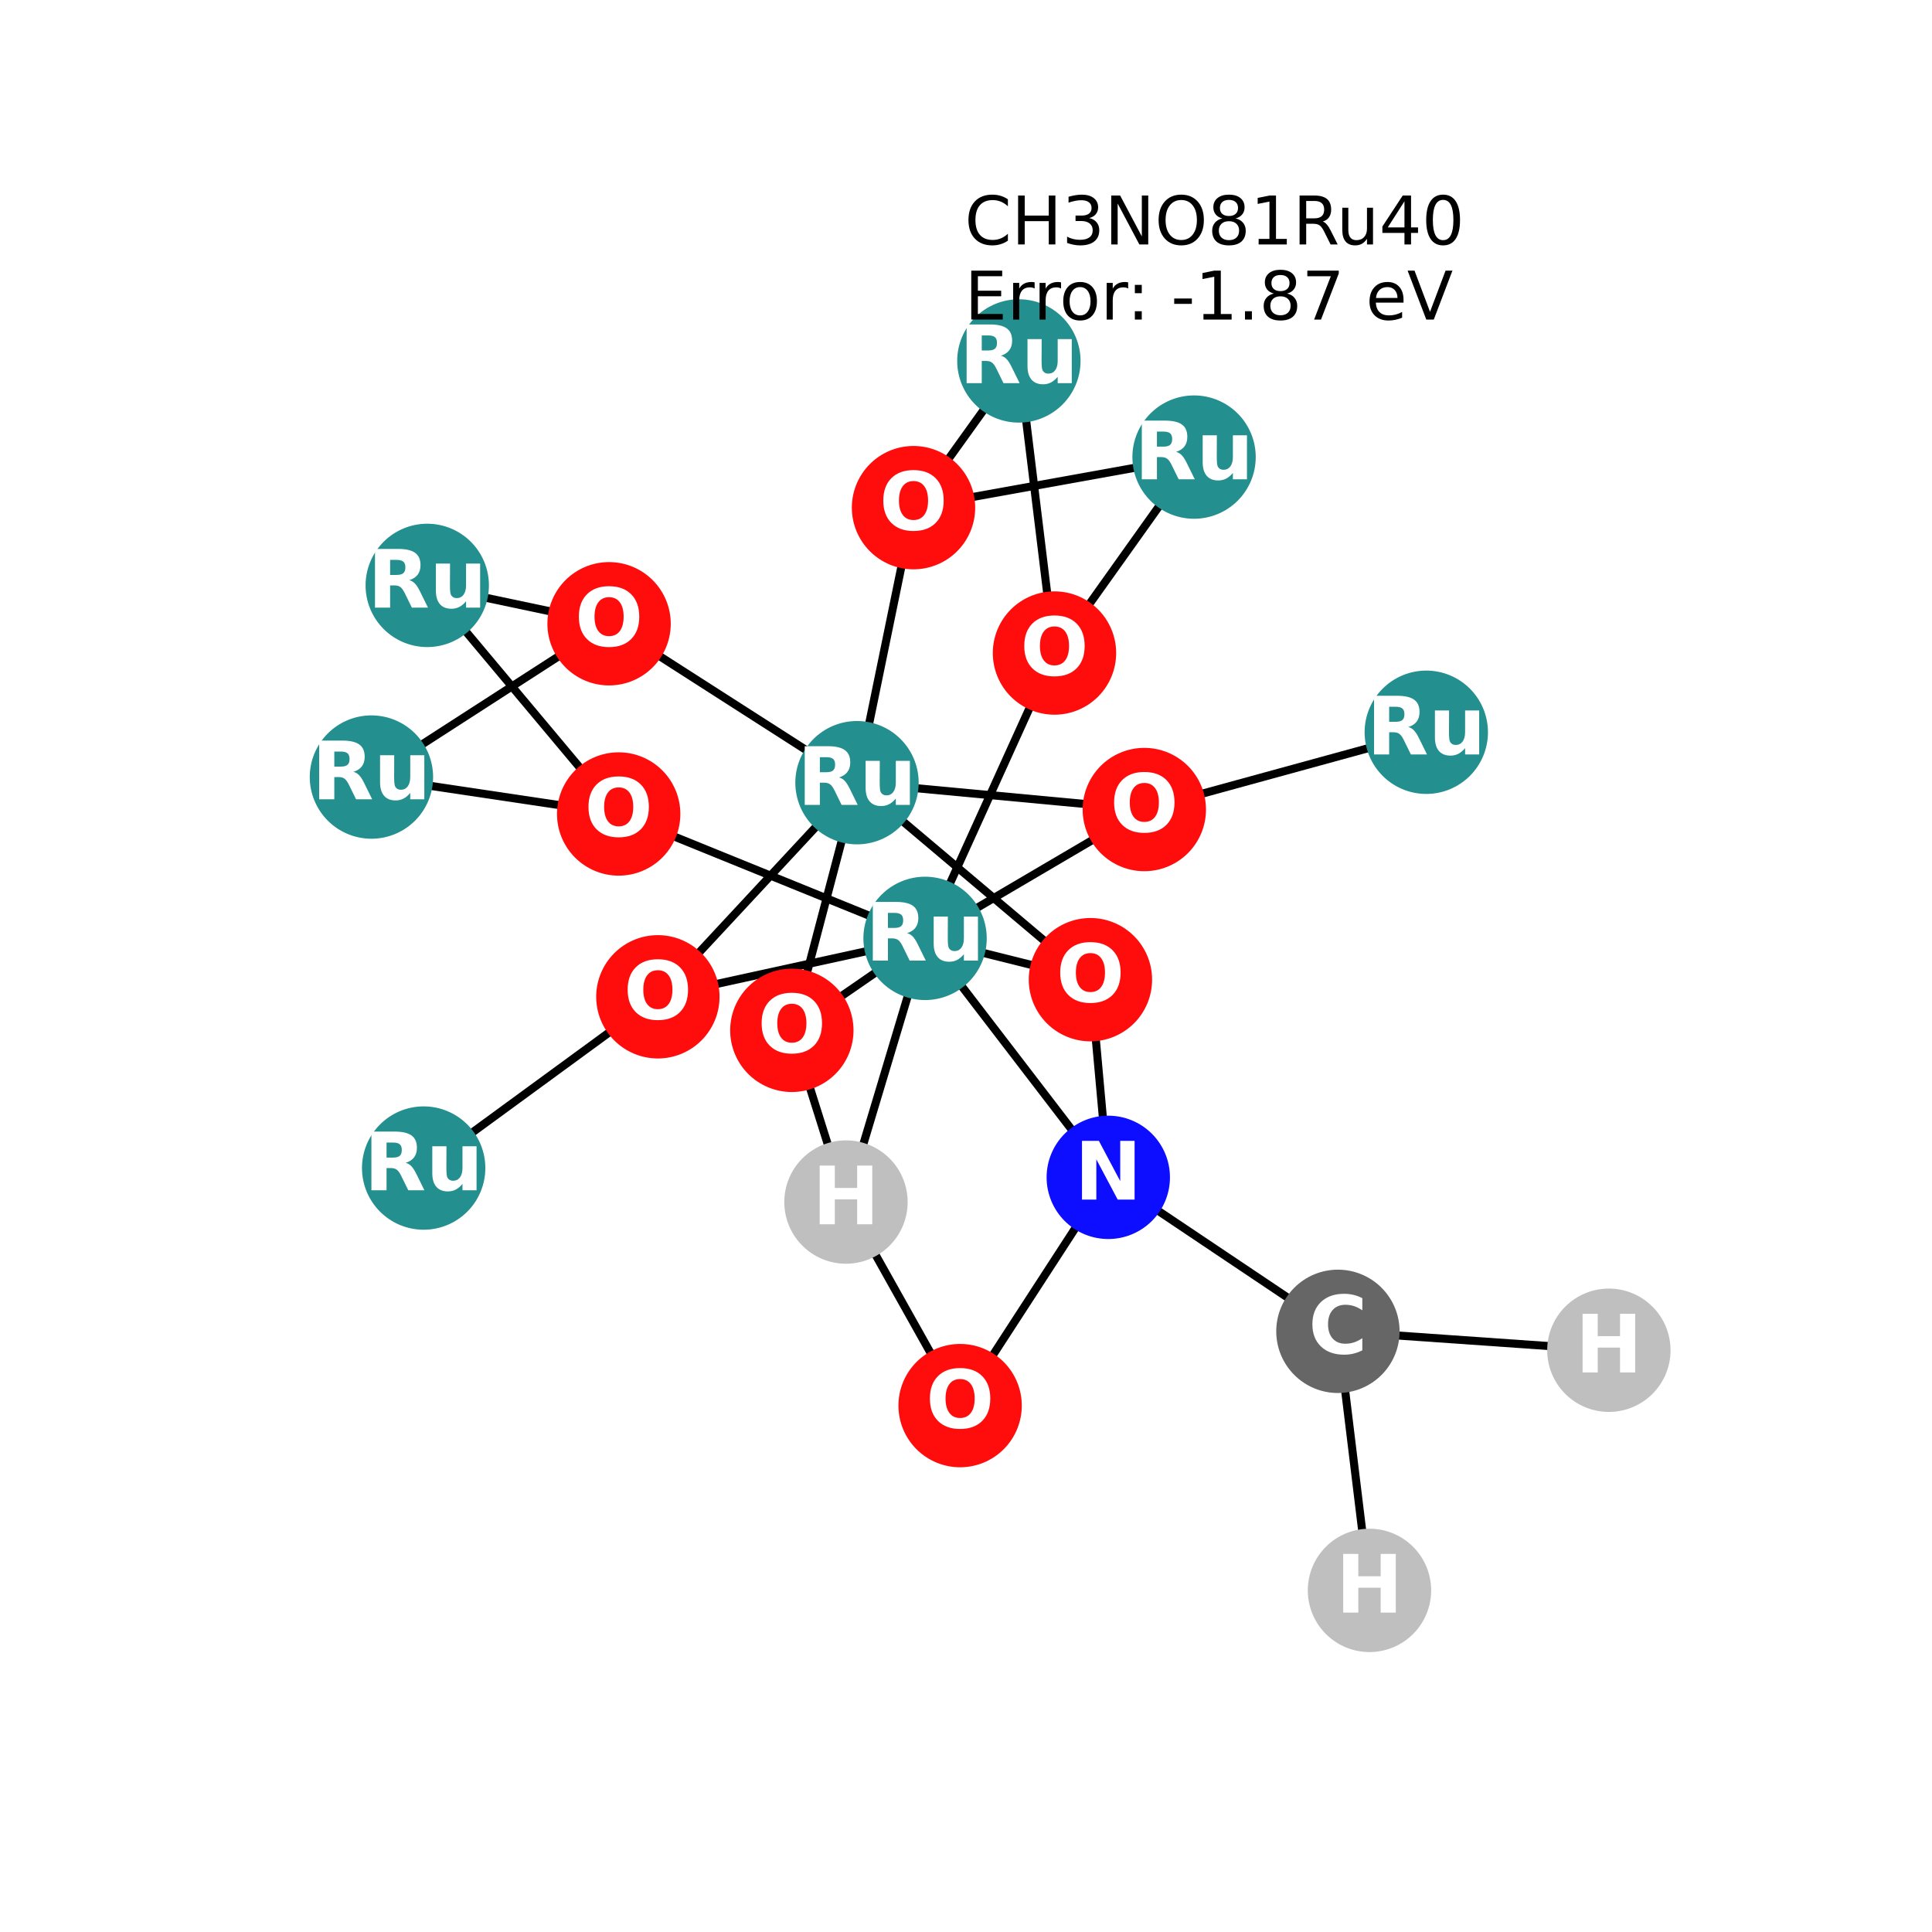
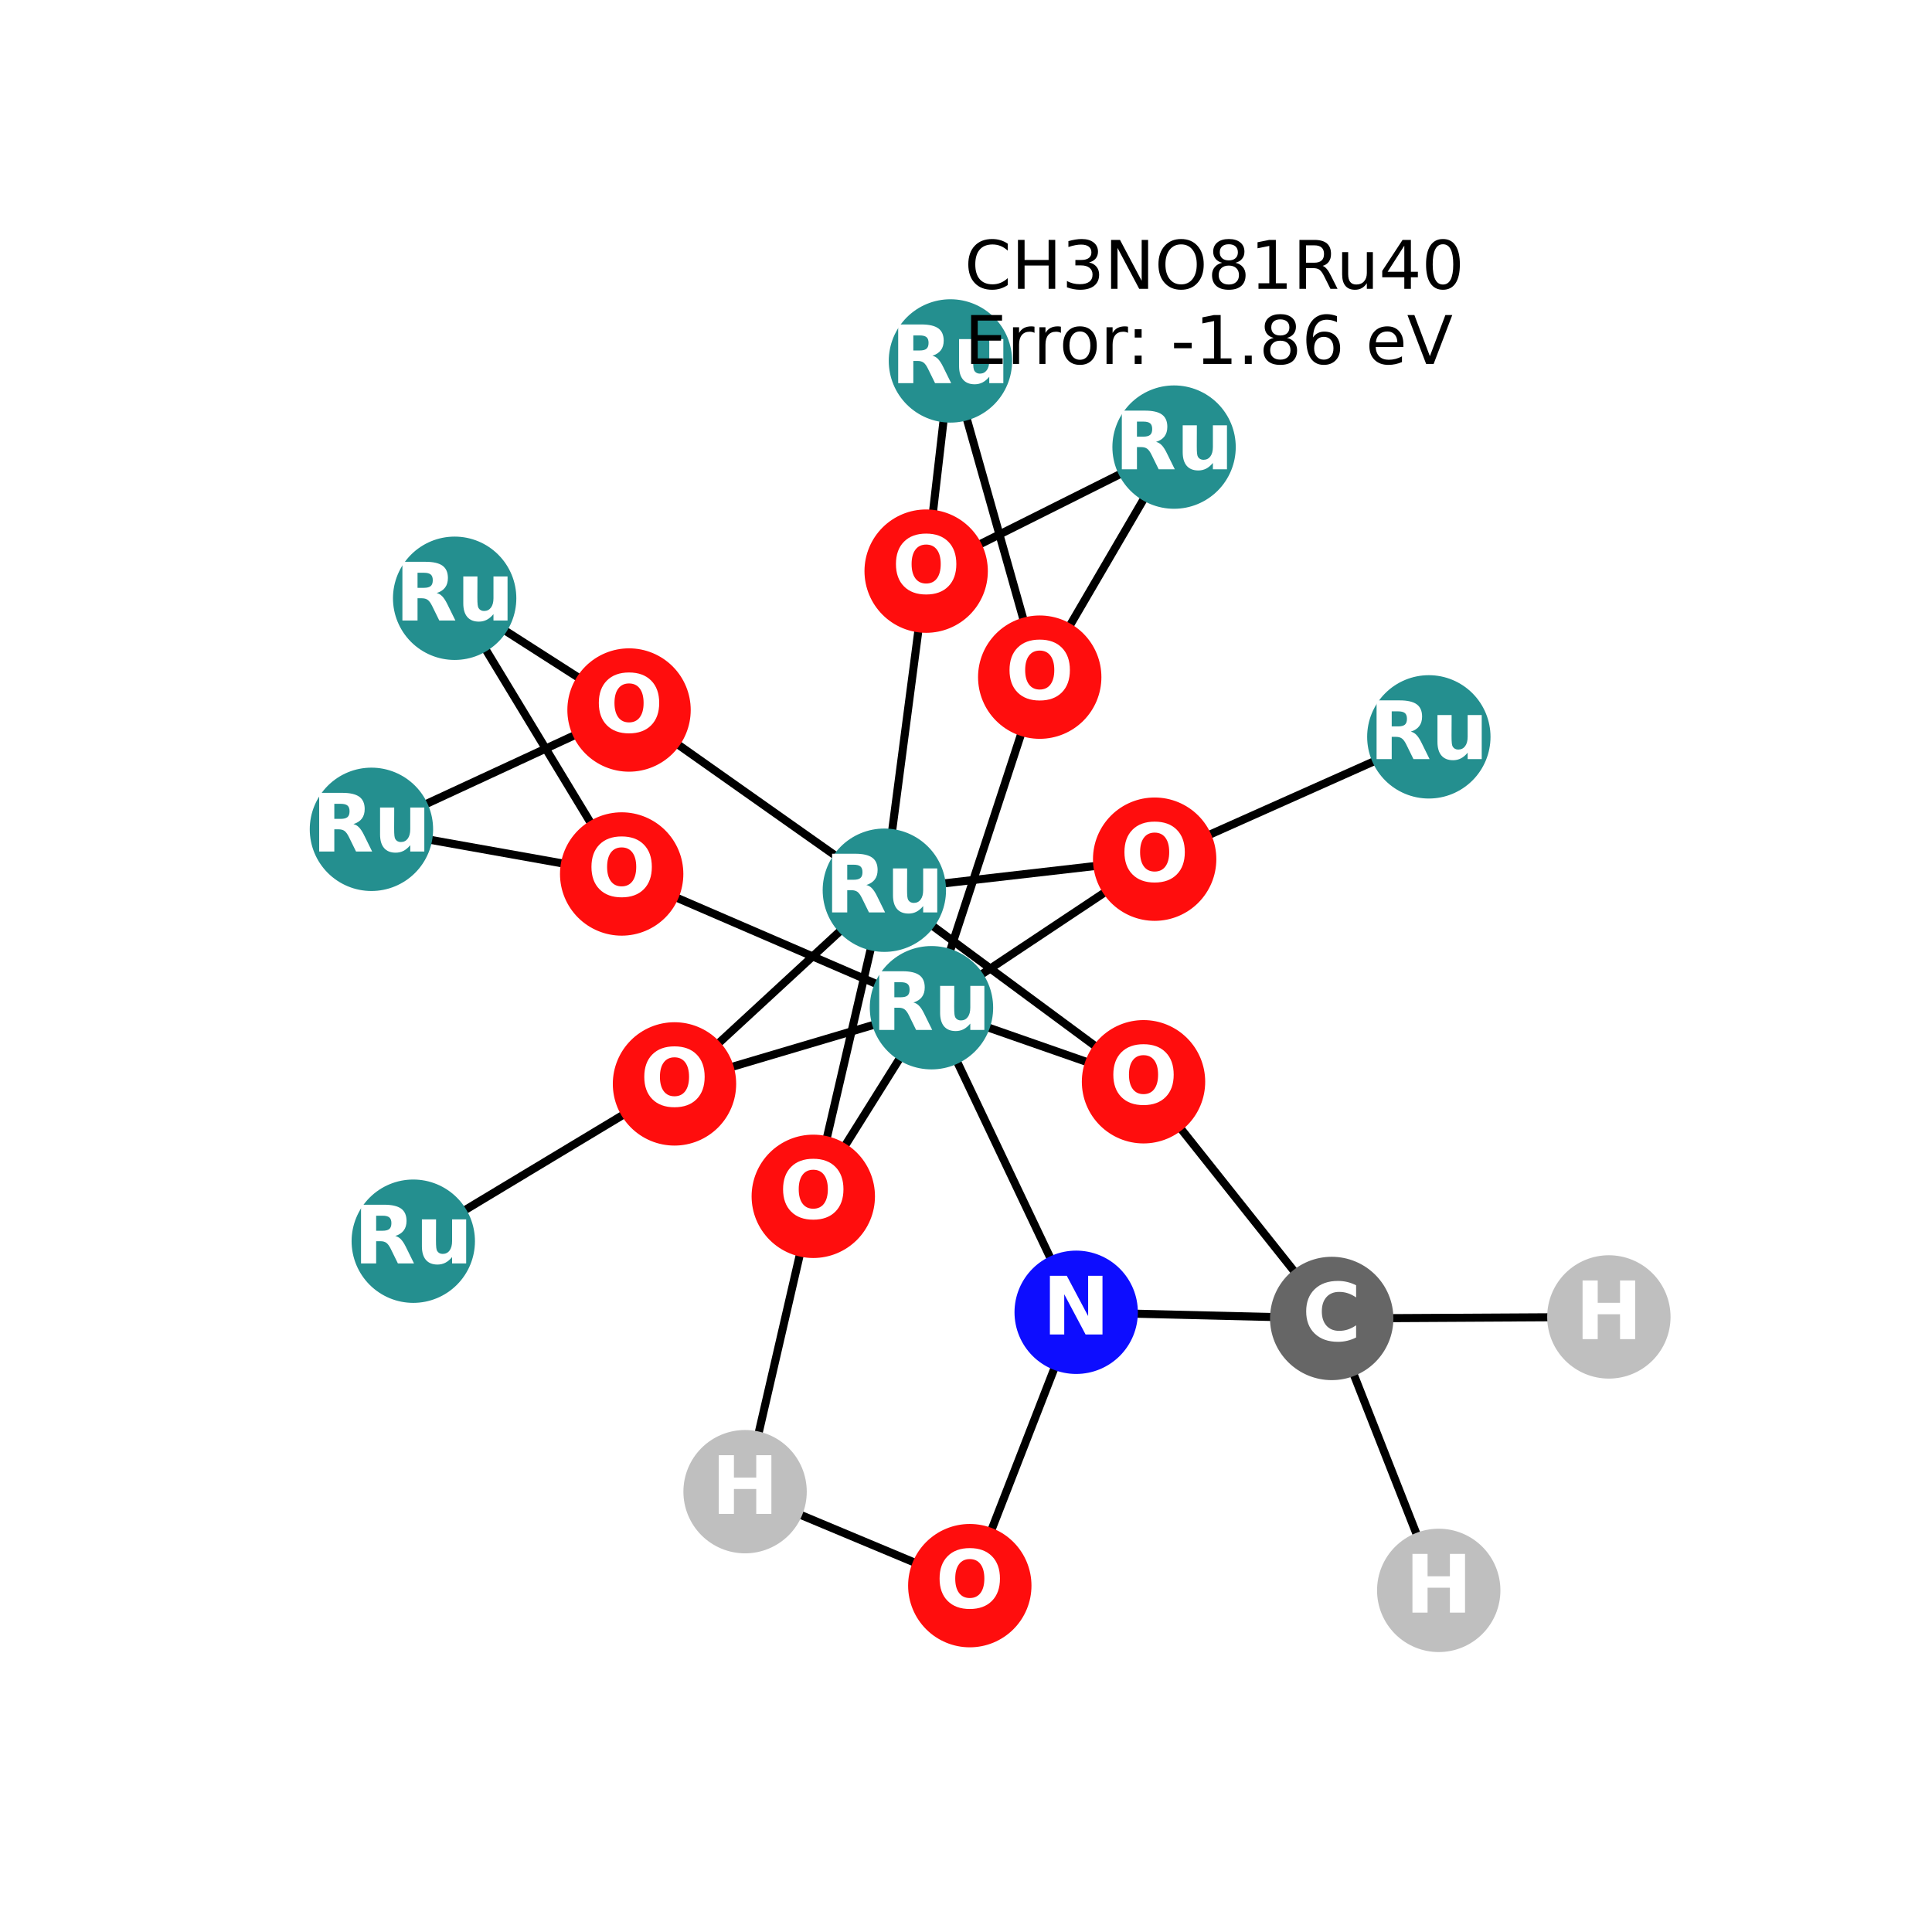
<svg xmlns="http://www.w3.org/2000/svg" xmlns:xlink="http://www.w3.org/1999/xlink" width="288pt" height="288pt" viewBox="0 0 288 288" version="1.1">
  <defs>
    <style type="text/css">*{stroke-linejoin: round; stroke-linecap: butt}</style>
  </defs>
  <g id="figure_1">
    <g id="patch_1">
      <path d="M 0 288  L 288 288  L 288 0  L 0 0  z " style="fill: #ffffff" />
    </g>
    <g id="axes_1">
      <g id="LineCollection_1">
-         <path d="M 170.582 120.676  L 212.614 109.157  " clip-path="url(#p1de2cb1845)" style="fill: none; stroke: #000000; stroke-width: 1.2" />
-         <path d="M 170.582 120.676  L 137.898 139.883  " clip-path="url(#p1de2cb1845)" style="fill: none; stroke: #000000; stroke-width: 1.2" />
-         <path d="M 170.582 120.676  L 127.751 116.673  " clip-path="url(#p1de2cb1845)" style="fill: none; stroke: #000000; stroke-width: 1.2" />
-         <path d="M 177.997 68.138  L 157.19 97.347  " clip-path="url(#p1de2cb1845)" style="fill: none; stroke: #000000; stroke-width: 1.2" />
-         <path d="M 177.997 68.138  L 136.176 75.675  " clip-path="url(#p1de2cb1845)" style="fill: none; stroke: #000000; stroke-width: 1.2" />
-         <path d="M 162.548 146.039  L 137.898 139.883  " clip-path="url(#p1de2cb1845)" style="fill: none; stroke: #000000; stroke-width: 1.2" />
-         <path d="M 162.548 146.039  L 127.751 116.673  " clip-path="url(#p1de2cb1845)" style="fill: none; stroke: #000000; stroke-width: 1.2" />
-         <path d="M 162.548 146.039  L 165.21 175.506  " clip-path="url(#p1de2cb1845)" style="fill: none; stroke: #000000; stroke-width: 1.2" />
-         <path d="M 63.689 87.264  L 92.226 121.339  " clip-path="url(#p1de2cb1845)" style="fill: none; stroke: #000000; stroke-width: 1.2" />
-         <path d="M 63.689 87.264  L 90.794 92.983  " clip-path="url(#p1de2cb1845)" style="fill: none; stroke: #000000; stroke-width: 1.2" />
-         <path d="M 92.226 121.339  L 137.898 139.883  " clip-path="url(#p1de2cb1845)" style="fill: none; stroke: #000000; stroke-width: 1.2" />
-         <path d="M 92.226 121.339  L 55.369 115.835  " clip-path="url(#p1de2cb1845)" style="fill: none; stroke: #000000; stroke-width: 1.2" />
-         <path d="M 137.898 139.883  L 157.19 97.347  " clip-path="url(#p1de2cb1845)" style="fill: none; stroke: #000000; stroke-width: 1.2" />
-         <path d="M 137.898 139.883  L 98.067 148.592  " clip-path="url(#p1de2cb1845)" style="fill: none; stroke: #000000; stroke-width: 1.2" />
-         <path d="M 137.898 139.883  L 118.039 153.592  " clip-path="url(#p1de2cb1845)" style="fill: none; stroke: #000000; stroke-width: 1.2" />
-         <path d="M 137.898 139.883  L 165.21 175.506  " clip-path="url(#p1de2cb1845)" style="fill: none; stroke: #000000; stroke-width: 1.2" />
-         <path d="M 137.898 139.883  L 126.108 179.188  " clip-path="url(#p1de2cb1845)" style="fill: none; stroke: #000000; stroke-width: 1.2" />
-         <path d="M 151.882 53.804  L 157.19 97.347  " clip-path="url(#p1de2cb1845)" style="fill: none; stroke: #000000; stroke-width: 1.2" />
-         <path d="M 151.882 53.804  L 136.176 75.675  " clip-path="url(#p1de2cb1845)" style="fill: none; stroke: #000000; stroke-width: 1.2" />
-         <path d="M 136.176 75.675  L 127.751 116.673  " clip-path="url(#p1de2cb1845)" style="fill: none; stroke: #000000; stroke-width: 1.2" />
-         <path d="M 63.155 174.12  L 98.067 148.592  " clip-path="url(#p1de2cb1845)" style="fill: none; stroke: #000000; stroke-width: 1.2" />
-         <path d="M 55.369 115.835  L 90.794 92.983  " clip-path="url(#p1de2cb1845)" style="fill: none; stroke: #000000; stroke-width: 1.2" />
-         <path d="M 127.751 116.673  L 98.067 148.592  " clip-path="url(#p1de2cb1845)" style="fill: none; stroke: #000000; stroke-width: 1.2" />
-         <path d="M 127.751 116.673  L 118.039 153.592  " clip-path="url(#p1de2cb1845)" style="fill: none; stroke: #000000; stroke-width: 1.2" />
-         <path d="M 127.751 116.673  L 90.794 92.983  " clip-path="url(#p1de2cb1845)" style="fill: none; stroke: #000000; stroke-width: 1.2" />
-         <path d="M 118.039 153.592  L 126.108 179.188  " clip-path="url(#p1de2cb1845)" style="fill: none; stroke: #000000; stroke-width: 1.2" />
-         <path d="M 199.441 198.46  L 165.21 175.506  " clip-path="url(#p1de2cb1845)" style="fill: none; stroke: #000000; stroke-width: 1.2" />
-         <path d="M 199.441 198.46  L 204.146 237.076  " clip-path="url(#p1de2cb1845)" style="fill: none; stroke: #000000; stroke-width: 1.2" />
-         <path d="M 199.441 198.46  L 239.831 201.28  " clip-path="url(#p1de2cb1845)" style="fill: none; stroke: #000000; stroke-width: 1.2" />
-         <path d="M 165.21 175.506  L 143.122 209.532  " clip-path="url(#p1de2cb1845)" style="fill: none; stroke: #000000; stroke-width: 1.2" />
-         <path d="M 143.122 209.532  L 126.108 179.188  " clip-path="url(#p1de2cb1845)" style="fill: none; stroke: #000000; stroke-width: 1.2" />
+         <path d="M 172.122 128.076  L 212.994 109.842  " clip-path="url(#p6ac5956d43)" style="fill: none; stroke: #000000; stroke-width: 1.2" />
+         <path d="M 172.122 128.076  L 138.853 150.219  " clip-path="url(#p6ac5956d43)" style="fill: none; stroke: #000000; stroke-width: 1.2" />
+         <path d="M 172.122 128.076  L 131.829 132.703  " clip-path="url(#p6ac5956d43)" style="fill: none; stroke: #000000; stroke-width: 1.2" />
+         <path d="M 175.017 66.649  L 154.99 100.942  " clip-path="url(#p6ac5956d43)" style="fill: none; stroke: #000000; stroke-width: 1.2" />
+         <path d="M 175.017 66.649  L 138.061 85.138  " clip-path="url(#p6ac5956d43)" style="fill: none; stroke: #000000; stroke-width: 1.2" />
+         <path d="M 170.463 161.256  L 138.853 150.219  " clip-path="url(#p6ac5956d43)" style="fill: none; stroke: #000000; stroke-width: 1.2" />
+         <path d="M 170.463 161.256  L 131.829 132.703  " clip-path="url(#p6ac5956d43)" style="fill: none; stroke: #000000; stroke-width: 1.2" />
+         <path d="M 170.463 161.256  L 198.516 196.541  " clip-path="url(#p6ac5956d43)" style="fill: none; stroke: #000000; stroke-width: 1.2" />
+         <path d="M 67.774 89.184  L 92.671 130.283  " clip-path="url(#p6ac5956d43)" style="fill: none; stroke: #000000; stroke-width: 1.2" />
+         <path d="M 67.774 89.184  L 93.77 105.841  " clip-path="url(#p6ac5956d43)" style="fill: none; stroke: #000000; stroke-width: 1.2" />
+         <path d="M 92.671 130.283  L 138.853 150.219  " clip-path="url(#p6ac5956d43)" style="fill: none; stroke: #000000; stroke-width: 1.2" />
+         <path d="M 92.671 130.283  L 55.369 123.626  " clip-path="url(#p6ac5956d43)" style="fill: none; stroke: #000000; stroke-width: 1.2" />
+         <path d="M 138.853 150.219  L 154.99 100.942  " clip-path="url(#p6ac5956d43)" style="fill: none; stroke: #000000; stroke-width: 1.2" />
+         <path d="M 138.853 150.219  L 100.545 161.576  " clip-path="url(#p6ac5956d43)" style="fill: none; stroke: #000000; stroke-width: 1.2" />
+         <path d="M 138.853 150.219  L 121.235 178.335  " clip-path="url(#p6ac5956d43)" style="fill: none; stroke: #000000; stroke-width: 1.2" />
+         <path d="M 138.853 150.219  L 160.425 195.62  " clip-path="url(#p6ac5956d43)" style="fill: none; stroke: #000000; stroke-width: 1.2" />
+         <path d="M 141.68 53.804  L 154.99 100.942  " clip-path="url(#p6ac5956d43)" style="fill: none; stroke: #000000; stroke-width: 1.2" />
+         <path d="M 141.68 53.804  L 138.061 85.138  " clip-path="url(#p6ac5956d43)" style="fill: none; stroke: #000000; stroke-width: 1.2" />
+         <path d="M 138.061 85.138  L 131.829 132.703  " clip-path="url(#p6ac5956d43)" style="fill: none; stroke: #000000; stroke-width: 1.2" />
+         <path d="M 61.606 185.024  L 100.545 161.576  " clip-path="url(#p6ac5956d43)" style="fill: none; stroke: #000000; stroke-width: 1.2" />
+         <path d="M 55.369 123.626  L 93.77 105.841  " clip-path="url(#p6ac5956d43)" style="fill: none; stroke: #000000; stroke-width: 1.2" />
+         <path d="M 131.829 132.703  L 100.545 161.576  " clip-path="url(#p6ac5956d43)" style="fill: none; stroke: #000000; stroke-width: 1.2" />
+         <path d="M 131.829 132.703  L 121.235 178.335  " clip-path="url(#p6ac5956d43)" style="fill: none; stroke: #000000; stroke-width: 1.2" />
+         <path d="M 131.829 132.703  L 93.77 105.841  " clip-path="url(#p6ac5956d43)" style="fill: none; stroke: #000000; stroke-width: 1.2" />
+         <path d="M 121.235 178.335  L 111.068 222.361  " clip-path="url(#p6ac5956d43)" style="fill: none; stroke: #000000; stroke-width: 1.2" />
+         <path d="M 198.516 196.541  L 160.425 195.62  " clip-path="url(#p6ac5956d43)" style="fill: none; stroke: #000000; stroke-width: 1.2" />
+         <path d="M 198.516 196.541  L 214.469 237.076  " clip-path="url(#p6ac5956d43)" style="fill: none; stroke: #000000; stroke-width: 1.2" />
+         <path d="M 198.516 196.541  L 239.831 196.312  " clip-path="url(#p6ac5956d43)" style="fill: none; stroke: #000000; stroke-width: 1.2" />
+         <path d="M 160.425 195.62  L 144.565 236.37  " clip-path="url(#p6ac5956d43)" style="fill: none; stroke: #000000; stroke-width: 1.2" />
+         <path d="M 144.565 236.37  L 111.068 222.361  " clip-path="url(#p6ac5956d43)" style="fill: none; stroke: #000000; stroke-width: 1.2" />
      </g>
      <g id="PathCollection_1">
        <defs>
-           <path id="C0_0_8b404c988b" d="M 0 8.944  C 2.372 8.944 4.647 8.002 6.325 6.325  C 8.002 4.647 8.944 2.372 8.944 -0  C 8.944 -2.372 8.002 -4.647 6.325 -6.325  C 4.647 -8.002 2.372 -8.944 0 -8.944  C -2.372 -8.944 -4.647 -8.002 -6.325 -6.325  C -8.002 -4.647 -8.944 -2.372 -8.944 0  C -8.944 2.372 -8.002 4.647 -6.325 6.325  C -4.647 8.002 -2.372 8.944 0 8.944  z " />
+           <path id="C0_0_72fe6bfbca" d="M 0 8.944  C 2.372 8.944 4.647 8.002 6.325 6.325  C 8.002 4.647 8.944 2.372 8.944 -0  C 8.944 -2.372 8.002 -4.647 6.325 -6.325  C 4.647 -8.002 2.372 -8.944 0 -8.944  C -2.372 -8.944 -4.647 -8.002 -6.325 -6.325  C -8.002 -4.647 -8.944 -2.372 -8.944 0  C -8.944 2.372 -8.002 4.647 -6.325 6.325  C -4.647 8.002 -2.372 8.944 0 8.944  z " />
        </defs>
-         <g clip-path="url(#p1de2cb1845)">
-           <use xlink:href="#C0_0_8b404c988b" x="170.582" y="120.676" style="fill: #ff0d0d; stroke: #ff0d0d; stroke-width: 0.5" />
-         </g>
-         <g clip-path="url(#p1de2cb1845)">
-           <use xlink:href="#C0_0_8b404c988b" x="177.997" y="68.138" style="fill: #248f8f; stroke: #248f8f; stroke-width: 0.5" />
-         </g>
-         <g clip-path="url(#p1de2cb1845)">
-           <use xlink:href="#C0_0_8b404c988b" x="162.548" y="146.039" style="fill: #ff0d0d; stroke: #ff0d0d; stroke-width: 0.5" />
-         </g>
-         <g clip-path="url(#p1de2cb1845)">
-           <use xlink:href="#C0_0_8b404c988b" x="212.614" y="109.157" style="fill: #248f8f; stroke: #248f8f; stroke-width: 0.5" />
-         </g>
-         <g clip-path="url(#p1de2cb1845)">
-           <use xlink:href="#C0_0_8b404c988b" x="63.689" y="87.264" style="fill: #248f8f; stroke: #248f8f; stroke-width: 0.5" />
-         </g>
-         <g clip-path="url(#p1de2cb1845)">
-           <use xlink:href="#C0_0_8b404c988b" x="92.226" y="121.339" style="fill: #ff0d0d; stroke: #ff0d0d; stroke-width: 0.5" />
-         </g>
-         <g clip-path="url(#p1de2cb1845)">
-           <use xlink:href="#C0_0_8b404c988b" x="137.898" y="139.883" style="fill: #248f8f; stroke: #248f8f; stroke-width: 0.5" />
-         </g>
-         <g clip-path="url(#p1de2cb1845)">
-           <use xlink:href="#C0_0_8b404c988b" x="151.882" y="53.804" style="fill: #248f8f; stroke: #248f8f; stroke-width: 0.5" />
-         </g>
-         <g clip-path="url(#p1de2cb1845)">
-           <use xlink:href="#C0_0_8b404c988b" x="136.176" y="75.675" style="fill: #ff0d0d; stroke: #ff0d0d; stroke-width: 0.5" />
-         </g>
-         <g clip-path="url(#p1de2cb1845)">
-           <use xlink:href="#C0_0_8b404c988b" x="63.155" y="174.12" style="fill: #248f8f; stroke: #248f8f; stroke-width: 0.5" />
-         </g>
-         <g clip-path="url(#p1de2cb1845)">
-           <use xlink:href="#C0_0_8b404c988b" x="55.369" y="115.835" style="fill: #248f8f; stroke: #248f8f; stroke-width: 0.5" />
-         </g>
-         <g clip-path="url(#p1de2cb1845)">
-           <use xlink:href="#C0_0_8b404c988b" x="127.751" y="116.673" style="fill: #248f8f; stroke: #248f8f; stroke-width: 0.5" />
-         </g>
-         <g clip-path="url(#p1de2cb1845)">
-           <use xlink:href="#C0_0_8b404c988b" x="98.067" y="148.592" style="fill: #ff0d0d; stroke: #ff0d0d; stroke-width: 0.5" />
-         </g>
-         <g clip-path="url(#p1de2cb1845)">
-           <use xlink:href="#C0_0_8b404c988b" x="118.039" y="153.592" style="fill: #ff0d0d; stroke: #ff0d0d; stroke-width: 0.5" />
-         </g>
-         <g clip-path="url(#p1de2cb1845)">
-           <use xlink:href="#C0_0_8b404c988b" x="157.19" y="97.347" style="fill: #ff0d0d; stroke: #ff0d0d; stroke-width: 0.5" />
-         </g>
-         <g clip-path="url(#p1de2cb1845)">
-           <use xlink:href="#C0_0_8b404c988b" x="90.794" y="92.983" style="fill: #ff0d0d; stroke: #ff0d0d; stroke-width: 0.5" />
-         </g>
-         <g clip-path="url(#p1de2cb1845)">
-           <use xlink:href="#C0_0_8b404c988b" x="199.441" y="198.46" style="fill: #666666; stroke: #666666; stroke-width: 0.5" />
-         </g>
-         <g clip-path="url(#p1de2cb1845)">
-           <use xlink:href="#C0_0_8b404c988b" x="165.21" y="175.506" style="fill: #0d0dff; stroke: #0d0dff; stroke-width: 0.5" />
-         </g>
-         <g clip-path="url(#p1de2cb1845)">
-           <use xlink:href="#C0_0_8b404c988b" x="143.122" y="209.532" style="fill: #ff0d0d; stroke: #ff0d0d; stroke-width: 0.5" />
-         </g>
-         <g clip-path="url(#p1de2cb1845)">
-           <use xlink:href="#C0_0_8b404c988b" x="126.108" y="179.188" style="fill: #bfbfbf; stroke: #bfbfbf; stroke-width: 0.5" />
-         </g>
-         <g clip-path="url(#p1de2cb1845)">
-           <use xlink:href="#C0_0_8b404c988b" x="204.146" y="237.076" style="fill: #bfbfbf; stroke: #bfbfbf; stroke-width: 0.5" />
-         </g>
-         <g clip-path="url(#p1de2cb1845)">
-           <use xlink:href="#C0_0_8b404c988b" x="239.831" y="201.28" style="fill: #bfbfbf; stroke: #bfbfbf; stroke-width: 0.5" />
+         <g clip-path="url(#p6ac5956d43)">
+           <use xlink:href="#C0_0_72fe6bfbca" x="172.122" y="128.076" style="fill: #ff0d0d; stroke: #ff0d0d; stroke-width: 0.5" />
+         </g>
+         <g clip-path="url(#p6ac5956d43)">
+           <use xlink:href="#C0_0_72fe6bfbca" x="175.017" y="66.649" style="fill: #248f8f; stroke: #248f8f; stroke-width: 0.5" />
+         </g>
+         <g clip-path="url(#p6ac5956d43)">
+           <use xlink:href="#C0_0_72fe6bfbca" x="170.463" y="161.256" style="fill: #ff0d0d; stroke: #ff0d0d; stroke-width: 0.5" />
+         </g>
+         <g clip-path="url(#p6ac5956d43)">
+           <use xlink:href="#C0_0_72fe6bfbca" x="212.994" y="109.842" style="fill: #248f8f; stroke: #248f8f; stroke-width: 0.5" />
+         </g>
+         <g clip-path="url(#p6ac5956d43)">
+           <use xlink:href="#C0_0_72fe6bfbca" x="67.774" y="89.184" style="fill: #248f8f; stroke: #248f8f; stroke-width: 0.5" />
+         </g>
+         <g clip-path="url(#p6ac5956d43)">
+           <use xlink:href="#C0_0_72fe6bfbca" x="92.671" y="130.283" style="fill: #ff0d0d; stroke: #ff0d0d; stroke-width: 0.5" />
+         </g>
+         <g clip-path="url(#p6ac5956d43)">
+           <use xlink:href="#C0_0_72fe6bfbca" x="138.853" y="150.219" style="fill: #248f8f; stroke: #248f8f; stroke-width: 0.5" />
+         </g>
+         <g clip-path="url(#p6ac5956d43)">
+           <use xlink:href="#C0_0_72fe6bfbca" x="141.68" y="53.804" style="fill: #248f8f; stroke: #248f8f; stroke-width: 0.5" />
+         </g>
+         <g clip-path="url(#p6ac5956d43)">
+           <use xlink:href="#C0_0_72fe6bfbca" x="138.061" y="85.138" style="fill: #ff0d0d; stroke: #ff0d0d; stroke-width: 0.5" />
+         </g>
+         <g clip-path="url(#p6ac5956d43)">
+           <use xlink:href="#C0_0_72fe6bfbca" x="61.606" y="185.024" style="fill: #248f8f; stroke: #248f8f; stroke-width: 0.5" />
+         </g>
+         <g clip-path="url(#p6ac5956d43)">
+           <use xlink:href="#C0_0_72fe6bfbca" x="55.369" y="123.626" style="fill: #248f8f; stroke: #248f8f; stroke-width: 0.5" />
+         </g>
+         <g clip-path="url(#p6ac5956d43)">
+           <use xlink:href="#C0_0_72fe6bfbca" x="131.829" y="132.703" style="fill: #248f8f; stroke: #248f8f; stroke-width: 0.5" />
+         </g>
+         <g clip-path="url(#p6ac5956d43)">
+           <use xlink:href="#C0_0_72fe6bfbca" x="100.545" y="161.576" style="fill: #ff0d0d; stroke: #ff0d0d; stroke-width: 0.5" />
+         </g>
+         <g clip-path="url(#p6ac5956d43)">
+           <use xlink:href="#C0_0_72fe6bfbca" x="121.235" y="178.335" style="fill: #ff0d0d; stroke: #ff0d0d; stroke-width: 0.5" />
+         </g>
+         <g clip-path="url(#p6ac5956d43)">
+           <use xlink:href="#C0_0_72fe6bfbca" x="154.99" y="100.942" style="fill: #ff0d0d; stroke: #ff0d0d; stroke-width: 0.5" />
+         </g>
+         <g clip-path="url(#p6ac5956d43)">
+           <use xlink:href="#C0_0_72fe6bfbca" x="93.77" y="105.841" style="fill: #ff0d0d; stroke: #ff0d0d; stroke-width: 0.5" />
+         </g>
+         <g clip-path="url(#p6ac5956d43)">
+           <use xlink:href="#C0_0_72fe6bfbca" x="198.516" y="196.541" style="fill: #666666; stroke: #666666; stroke-width: 0.5" />
+         </g>
+         <g clip-path="url(#p6ac5956d43)">
+           <use xlink:href="#C0_0_72fe6bfbca" x="160.425" y="195.62" style="fill: #0d0dff; stroke: #0d0dff; stroke-width: 0.5" />
+         </g>
+         <g clip-path="url(#p6ac5956d43)">
+           <use xlink:href="#C0_0_72fe6bfbca" x="144.565" y="236.37" style="fill: #ff0d0d; stroke: #ff0d0d; stroke-width: 0.5" />
+         </g>
+         <g clip-path="url(#p6ac5956d43)">
+           <use xlink:href="#C0_0_72fe6bfbca" x="111.068" y="222.361" style="fill: #bfbfbf; stroke: #bfbfbf; stroke-width: 0.5" />
+         </g>
+         <g clip-path="url(#p6ac5956d43)">
+           <use xlink:href="#C0_0_72fe6bfbca" x="214.469" y="237.076" style="fill: #bfbfbf; stroke: #bfbfbf; stroke-width: 0.5" />
+         </g>
+         <g clip-path="url(#p6ac5956d43)">
+           <use xlink:href="#C0_0_72fe6bfbca" x="239.831" y="196.312" style="fill: #bfbfbf; stroke: #bfbfbf; stroke-width: 0.5" />
        </g>
      </g>
      <g id="text_1">
-         <g clip-path="url(#p1de2cb1845)">
-           <g style="fill: #ffffff" transform="translate(165.4813 123.9875) scale(0.12 -0.12)">
+         <g clip-path="url(#p6ac5956d43)">
+           <g style="fill: #ffffff" transform="translate(167.0207 131.3872) scale(0.12 -0.12)">
            <defs>
              <path id="DejaVuSans-Bold-4f" d="M 2719 3878  Q 2169 3878 1866 3472  Q 1563 3066 1563 2328  Q 1563 1594 1866 1187  Q 2169 781 2719 781  Q 3272 781 3575 1187  Q 3878 1594 3878 2328  Q 3878 3066 3575 3472  Q 3272 3878 2719 3878  z M 2719 4750  Q 3844 4750 4481 4106  Q 5119 3463 5119 2328  Q 5119 1197 4481 553  Q 3844 -91 2719 -91  Q 1597 -91 958 553  Q 319 1197 319 2328  Q 319 3463 958 4106  Q 1597 4750 2719 4750  z " transform="scale(0.015625)" />
            </defs>
            <use xlink:href="#DejaVuSans-Bold-4f" />
          </g>
        </g>
      </g>
      <g id="text_2">
-         <g clip-path="url(#p1de2cb1845)">
-           <g style="fill: #ffffff" transform="translate(169.1056 71.44932) scale(0.12 -0.12)">
+         <g clip-path="url(#p6ac5956d43)">
+           <g style="fill: #ffffff" transform="translate(166.1257 69.95986) scale(0.12 -0.12)">
            <defs>
              <path id="DejaVuSans-Bold-52" d="M 2297 2597  Q 2675 2597 2839 2737  Q 3003 2878 3003 3200  Q 3003 3519 2839 3656  Q 2675 3794 2297 3794  L 1791 3794  L 1791 2597  L 2297 2597  z M 1791 1766  L 1791 0  L 588 0  L 588 4666  L 2425 4666  Q 3347 4666 3776 4356  Q 4206 4047 4206 3378  Q 4206 2916 3982 2619  Q 3759 2322 3309 2181  Q 3556 2125 3751 1926  Q 3947 1728 4147 1325  L 4800 0  L 3519 0  L 2950 1159  Q 2778 1509 2601 1637  Q 2425 1766 2131 1766  L 1791 1766  z " transform="scale(0.015625)" />
              <path id="DejaVuSans-Bold-75" d="M 500 1363  L 500 3500  L 1625 3500  L 1625 3150  Q 1625 2866 1622 2436  Q 1619 2006 1619 1863  Q 1619 1441 1641 1255  Q 1663 1069 1716 984  Q 1784 875 1895 815  Q 2006 756 2150 756  Q 2500 756 2700 1025  Q 2900 1294 2900 1772  L 2900 3500  L 4019 3500  L 4019 0  L 2900 0  L 2900 506  Q 2647 200 2364 54  Q 2081 -91 1741 -91  Q 1134 -91 817 281  Q 500 653 500 1363  z " transform="scale(0.015625)" />
            </defs>
            <use xlink:href="#DejaVuSans-Bold-52" />
            <use xlink:href="#DejaVuSans-Bold-75" transform="translate(77.00195 0)" />
          </g>
        </g>
      </g>
      <g id="text_3">
-         <g clip-path="url(#p1de2cb1845)">
-           <g style="fill: #ffffff" transform="translate(157.4475 149.3506) scale(0.12 -0.12)">
+         <g clip-path="url(#p6ac5956d43)">
+           <g style="fill: #ffffff" transform="translate(165.3625 164.5673) scale(0.12 -0.12)">
            <use xlink:href="#DejaVuSans-Bold-4f" />
          </g>
        </g>
      </g>
      <g id="text_4">
-         <g clip-path="url(#p1de2cb1845)">
-           <g style="fill: #ffffff" transform="translate(203.7224 112.468) scale(0.12 -0.12)">
+         <g clip-path="url(#p6ac5956d43)">
+           <g style="fill: #ffffff" transform="translate(204.1023 113.1533) scale(0.12 -0.12)">
            <use xlink:href="#DejaVuSans-Bold-52" />
            <use xlink:href="#DejaVuSans-Bold-75" transform="translate(77.00195 0)" />
          </g>
        </g>
      </g>
      <g id="text_5">
-         <g clip-path="url(#p1de2cb1845)">
-           <g style="fill: #ffffff" transform="translate(54.7975 90.57567) scale(0.12 -0.12)">
+         <g clip-path="url(#p6ac5956d43)">
+           <g style="fill: #ffffff" transform="translate(58.88314 92.49483) scale(0.12 -0.12)">
            <use xlink:href="#DejaVuSans-Bold-52" />
            <use xlink:href="#DejaVuSans-Bold-75" transform="translate(77.00195 0)" />
          </g>
        </g>
      </g>
      <g id="text_6">
-         <g clip-path="url(#p1de2cb1845)">
-           <g style="fill: #ffffff" transform="translate(87.12502 124.6503) scale(0.12 -0.12)">
+         <g clip-path="url(#p6ac5956d43)">
+           <g style="fill: #ffffff" transform="translate(87.56968 133.5945) scale(0.12 -0.12)">
            <use xlink:href="#DejaVuSans-Bold-4f" />
          </g>
        </g>
      </g>
      <g id="text_7">
-         <g clip-path="url(#p1de2cb1845)">
-           <g style="fill: #ffffff" transform="translate(129.0063 143.1946) scale(0.12 -0.12)">
+         <g clip-path="url(#p6ac5956d43)">
+           <g style="fill: #ffffff" transform="translate(129.9622 153.5305) scale(0.12 -0.12)">
            <use xlink:href="#DejaVuSans-Bold-52" />
            <use xlink:href="#DejaVuSans-Bold-75" transform="translate(77.00195 0)" />
          </g>
        </g>
      </g>
      <g id="text_8">
-         <g clip-path="url(#p1de2cb1845)">
-           <g style="fill: #ffffff" transform="translate(142.9905 57.11489) scale(0.12 -0.12)">
+         <g clip-path="url(#p6ac5956d43)">
+           <g style="fill: #ffffff" transform="translate(132.7889 57.11489) scale(0.12 -0.12)">
            <use xlink:href="#DejaVuSans-Bold-52" />
            <use xlink:href="#DejaVuSans-Bold-75" transform="translate(77.00195 0)" />
          </g>
        </g>
      </g>
      <g id="text_9">
-         <g clip-path="url(#p1de2cb1845)">
-           <g style="fill: #ffffff" transform="translate(131.0747 78.98613) scale(0.12 -0.12)">
+         <g clip-path="url(#p6ac5956d43)">
+           <g style="fill: #ffffff" transform="translate(132.9603 88.44943) scale(0.12 -0.12)">
            <use xlink:href="#DejaVuSans-Bold-4f" />
          </g>
        </g>
      </g>
      <g id="text_10">
-         <g clip-path="url(#p1de2cb1845)">
-           <g style="fill: #ffffff" transform="translate(54.26353 177.4312) scale(0.12 -0.12)">
+         <g clip-path="url(#p6ac5956d43)">
+           <g style="fill: #ffffff" transform="translate(52.71481 188.3355) scale(0.12 -0.12)">
            <use xlink:href="#DejaVuSans-Bold-52" />
            <use xlink:href="#DejaVuSans-Bold-75" transform="translate(77.00195 0)" />
          </g>
        </g>
      </g>
      <g id="text_11">
-         <g clip-path="url(#p1de2cb1845)">
-           <g style="fill: #ffffff" transform="translate(46.47734 119.1462) scale(0.12 -0.12)">
+         <g clip-path="url(#p6ac5956d43)">
+           <g style="fill: #ffffff" transform="translate(46.47734 126.9372) scale(0.12 -0.12)">
            <use xlink:href="#DejaVuSans-Bold-52" />
            <use xlink:href="#DejaVuSans-Bold-75" transform="translate(77.00195 0)" />
          </g>
        </g>
      </g>
      <g id="text_12">
-         <g clip-path="url(#p1de2cb1845)">
-           <g style="fill: #ffffff" transform="translate(118.8594 119.9844) scale(0.12 -0.12)">
+         <g clip-path="url(#p6ac5956d43)">
+           <g style="fill: #ffffff" transform="translate(122.9374 136.0142) scale(0.12 -0.12)">
            <use xlink:href="#DejaVuSans-Bold-52" />
            <use xlink:href="#DejaVuSans-Bold-75" transform="translate(77.00195 0)" />
          </g>
        </g>
      </g>
      <g id="text_13">
-         <g clip-path="url(#p1de2cb1845)">
-           <g style="fill: #ffffff" transform="translate(92.96617 151.903) scale(0.12 -0.12)">
+         <g clip-path="url(#p6ac5956d43)">
+           <g style="fill: #ffffff" transform="translate(95.444 164.8869) scale(0.12 -0.12)">
            <use xlink:href="#DejaVuSans-Bold-4f" />
          </g>
        </g>
      </g>
      <g id="text_14">
-         <g clip-path="url(#p1de2cb1845)">
-           <g style="fill: #ffffff" transform="translate(112.9381 156.9029) scale(0.12 -0.12)">
+         <g clip-path="url(#p6ac5956d43)">
+           <g style="fill: #ffffff" transform="translate(116.1339 181.646) scale(0.12 -0.12)">
            <use xlink:href="#DejaVuSans-Bold-4f" />
          </g>
        </g>
      </g>
      <g id="text_15">
-         <g clip-path="url(#p1de2cb1845)">
-           <g style="fill: #ffffff" transform="translate(152.0887 100.6584) scale(0.12 -0.12)">
+         <g clip-path="url(#p6ac5956d43)">
+           <g style="fill: #ffffff" transform="translate(149.8895 104.2532) scale(0.12 -0.12)">
            <use xlink:href="#DejaVuSans-Bold-4f" />
          </g>
        </g>
      </g>
      <g id="text_16">
-         <g clip-path="url(#p1de2cb1845)">
-           <g style="fill: #ffffff" transform="translate(85.693 96.29466) scale(0.12 -0.12)">
+         <g clip-path="url(#p6ac5956d43)">
+           <g style="fill: #ffffff" transform="translate(88.66858 109.1525) scale(0.12 -0.12)">
            <use xlink:href="#DejaVuSans-Bold-4f" />
          </g>
        </g>
      </g>
      <g id="text_17">
-         <g clip-path="url(#p1de2cb1845)">
-           <g style="fill: #ffffff" transform="translate(195.0378 201.7708) scale(0.12 -0.12)">
+         <g clip-path="url(#p6ac5956d43)">
+           <g style="fill: #ffffff" transform="translate(194.1124 199.8522) scale(0.12 -0.12)">
            <defs>
              <path id="DejaVuSans-Bold-43" d="M 4288 256  Q 3956 84 3597 -3  Q 3238 -91 2847 -91  Q 1681 -91 1000 561  Q 319 1213 319 2328  Q 319 3447 1000 4098  Q 1681 4750 2847 4750  Q 3238 4750 3597 4662  Q 3956 4575 4288 4403  L 4288 3438  Q 3953 3666 3628 3772  Q 3303 3878 2944 3878  Q 2300 3878 1931 3465  Q 1563 3053 1563 2328  Q 1563 1606 1931 1193  Q 2300 781 2944 781  Q 3303 781 3628 887  Q 3953 994 4288 1222  L 4288 256  z " transform="scale(0.015625)" />
            </defs>
            <use xlink:href="#DejaVuSans-Bold-43" />
          </g>
        </g>
      </g>
      <g id="text_18">
-         <g clip-path="url(#p1de2cb1845)">
-           <g style="fill: #ffffff" transform="translate(160.1884 178.8174) scale(0.12 -0.12)">
+         <g clip-path="url(#p6ac5956d43)">
+           <g style="fill: #ffffff" transform="translate(155.404 198.931) scale(0.12 -0.12)">
            <defs>
              <path id="DejaVuSans-Bold-4e" d="M 588 4666  L 1931 4666  L 3628 1466  L 3628 4666  L 4769 4666  L 4769 0  L 3425 0  L 1728 3200  L 1728 0  L 588 0  L 588 4666  z " transform="scale(0.015625)" />
            </defs>
            <use xlink:href="#DejaVuSans-Bold-4e" />
          </g>
        </g>
      </g>
      <g id="text_19">
-         <g clip-path="url(#p1de2cb1845)">
-           <g style="fill: #ffffff" transform="translate(138.0206 212.8436) scale(0.12 -0.12)">
+         <g clip-path="url(#p6ac5956d43)">
+           <g style="fill: #ffffff" transform="translate(139.4638 239.6813) scale(0.12 -0.12)">
            <use xlink:href="#DejaVuSans-Bold-4f" />
          </g>
        </g>
      </g>
      <g id="text_20">
-         <g clip-path="url(#p1de2cb1845)">
-           <g style="fill: #ffffff" transform="translate(121.0872 182.4994) scale(0.12 -0.12)">
+         <g clip-path="url(#p6ac5956d43)">
+           <g style="fill: #ffffff" transform="translate(106.0467 225.6726) scale(0.12 -0.12)">
            <defs>
              <path id="DejaVuSans-Bold-48" d="M 588 4666  L 1791 4666  L 1791 2888  L 3566 2888  L 3566 4666  L 4769 4666  L 4769 0  L 3566 0  L 3566 1978  L 1791 1978  L 1791 0  L 588 0  L 588 4666  z " transform="scale(0.015625)" />
            </defs>
            <use xlink:href="#DejaVuSans-Bold-48" />
          </g>
        </g>
      </g>
      <g id="text_21">
-         <g clip-path="url(#p1de2cb1845)">
-           <g style="fill: #ffffff" transform="translate(199.1252 240.3876) scale(0.12 -0.12)">
+         <g clip-path="url(#p6ac5956d43)">
+           <g style="fill: #ffffff" transform="translate(209.4477 240.3876) scale(0.12 -0.12)">
            <use xlink:href="#DejaVuSans-Bold-48" />
          </g>
        </g>
      </g>
      <g id="text_22">
-         <g clip-path="url(#p1de2cb1845)">
-           <g style="fill: #ffffff" transform="translate(234.8102 204.5917) scale(0.12 -0.12)">
+         <g clip-path="url(#p6ac5956d43)">
+           <g style="fill: #ffffff" transform="translate(234.8102 199.623) scale(0.12 -0.12)">
            <use xlink:href="#DejaVuSans-Bold-48" />
          </g>
        </g>
      </g>
      <g id="text_23">
-         <g transform="translate(143.8043 36.43826) scale(0.1 -0.1)">
+         <g transform="translate(143.7821 43.05265) scale(0.1 -0.1)">
          <defs>
            <path id="DejaVuSans-43" d="M 4122 4306  L 4122 3641  Q 3803 3938 3442 4084  Q 3081 4231 2675 4231  Q 1875 4231 1450 3742  Q 1025 3253 1025 2328  Q 1025 1406 1450 917  Q 1875 428 2675 428  Q 3081 428 3442 575  Q 3803 722 4122 1019  L 4122 359  Q 3791 134 3420 21  Q 3050 -91 2638 -91  Q 1578 -91 968 557  Q 359 1206 359 2328  Q 359 3453 968 4101  Q 1578 4750 2638 4750  Q 3056 4750 3426 4639  Q 3797 4528 4122 4306  z " transform="scale(0.015625)" />
            <path id="DejaVuSans-48" d="M 628 4666  L 1259 4666  L 1259 2753  L 3553 2753  L 3553 4666  L 4184 4666  L 4184 0  L 3553 0  L 3553 2222  L 1259 2222  L 1259 0  L 628 0  L 628 4666  z " transform="scale(0.015625)" />
            <path id="DejaVuSans-33" d="M 2597 2516  Q 3050 2419 3304 2112  Q 3559 1806 3559 1356  Q 3559 666 3084 287  Q 2609 -91 1734 -91  Q 1441 -91 1130 -33  Q 819 25 488 141  L 488 750  Q 750 597 1062 519  Q 1375 441 1716 441  Q 2309 441 2620 675  Q 2931 909 2931 1356  Q 2931 1769 2642 2001  Q 2353 2234 1838 2234  L 1294 2234  L 1294 2753  L 1863 2753  Q 2328 2753 2575 2939  Q 2822 3125 2822 3475  Q 2822 3834 2567 4026  Q 2313 4219 1838 4219  Q 1578 4219 1281 4162  Q 984 4106 628 3988  L 628 4550  Q 988 4650 1302 4700  Q 1616 4750 1894 4750  Q 2613 4750 3031 4423  Q 3450 4097 3450 3541  Q 3450 3153 3228 2886  Q 3006 2619 2597 2516  z " transform="scale(0.015625)" />
            <path id="DejaVuSans-4e" d="M 628 4666  L 1478 4666  L 3547 763  L 3547 4666  L 4159 4666  L 4159 0  L 3309 0  L 1241 3903  L 1241 0  L 628 0  L 628 4666  z " transform="scale(0.015625)" />
            <path id="DejaVuSans-4f" d="M 2522 4238  Q 1834 4238 1429 3725  Q 1025 3213 1025 2328  Q 1025 1447 1429 934  Q 1834 422 2522 422  Q 3209 422 3611 934  Q 4013 1447 4013 2328  Q 4013 3213 3611 3725  Q 3209 4238 2522 4238  z M 2522 4750  Q 3503 4750 4090 4092  Q 4678 3434 4678 2328  Q 4678 1225 4090 567  Q 3503 -91 2522 -91  Q 1538 -91 948 565  Q 359 1222 359 2328  Q 359 3434 948 4092  Q 1538 4750 2522 4750  z " transform="scale(0.015625)" />
            <path id="DejaVuSans-38" d="M 2034 2216  Q 1584 2216 1326 1975  Q 1069 1734 1069 1313  Q 1069 891 1326 650  Q 1584 409 2034 409  Q 2484 409 2743 651  Q 3003 894 3003 1313  Q 3003 1734 2745 1975  Q 2488 2216 2034 2216  z M 1403 2484  Q 997 2584 770 2862  Q 544 3141 544 3541  Q 544 4100 942 4425  Q 1341 4750 2034 4750  Q 2731 4750 3128 4425  Q 3525 4100 3525 3541  Q 3525 3141 3298 2862  Q 3072 2584 2669 2484  Q 3125 2378 3379 2068  Q 3634 1759 3634 1313  Q 3634 634 3220 271  Q 2806 -91 2034 -91  Q 1263 -91 848 271  Q 434 634 434 1313  Q 434 1759 690 2068  Q 947 2378 1403 2484  z M 1172 3481  Q 1172 3119 1398 2916  Q 1625 2713 2034 2713  Q 2441 2713 2670 2916  Q 2900 3119 2900 3481  Q 2900 3844 2670 4047  Q 2441 4250 2034 4250  Q 1625 4250 1398 4047  Q 1172 3844 1172 3481  z " transform="scale(0.015625)" />
            <path id="DejaVuSans-31" d="M 794 531  L 1825 531  L 1825 4091  L 703 3866  L 703 4441  L 1819 4666  L 2450 4666  L 2450 531  L 3481 531  L 3481 0  L 794 0  L 794 531  z " transform="scale(0.015625)" />
            <path id="DejaVuSans-52" d="M 2841 2188  Q 3044 2119 3236 1894  Q 3428 1669 3622 1275  L 4263 0  L 3584 0  L 2988 1197  Q 2756 1666 2539 1819  Q 2322 1972 1947 1972  L 1259 1972  L 1259 0  L 628 0  L 628 4666  L 2053 4666  Q 2853 4666 3247 4331  Q 3641 3997 3641 3322  Q 3641 2881 3436 2590  Q 3231 2300 2841 2188  z M 1259 4147  L 1259 2491  L 2053 2491  Q 2509 2491 2742 2702  Q 2975 2913 2975 3322  Q 2975 3731 2742 3939  Q 2509 4147 2053 4147  L 1259 4147  z " transform="scale(0.015625)" />
            <path id="DejaVuSans-75" d="M 544 1381  L 544 3500  L 1119 3500  L 1119 1403  Q 1119 906 1312 657  Q 1506 409 1894 409  Q 2359 409 2629 706  Q 2900 1003 2900 1516  L 2900 3500  L 3475 3500  L 3475 0  L 2900 0  L 2900 538  Q 2691 219 2414 64  Q 2138 -91 1772 -91  Q 1169 -91 856 284  Q 544 659 544 1381  z M 1991 3584  L 1991 3584  z " transform="scale(0.015625)" />
            <path id="DejaVuSans-34" d="M 2419 4116  L 825 1625  L 2419 1625  L 2419 4116  z M 2253 4666  L 3047 4666  L 3047 1625  L 3713 1625  L 3713 1100  L 3047 1100  L 3047 0  L 2419 0  L 2419 1100  L 313 1100  L 313 1709  L 2253 4666  z " transform="scale(0.015625)" />
            <path id="DejaVuSans-30" d="M 2034 4250  Q 1547 4250 1301 3770  Q 1056 3291 1056 2328  Q 1056 1369 1301 889  Q 1547 409 2034 409  Q 2525 409 2770 889  Q 3016 1369 3016 2328  Q 3016 3291 2770 3770  Q 2525 4250 2034 4250  z M 2034 4750  Q 2819 4750 3233 4129  Q 3647 3509 3647 2328  Q 3647 1150 3233 529  Q 2819 -91 2034 -91  Q 1250 -91 836 529  Q 422 1150 422 2328  Q 422 3509 836 4129  Q 1250 4750 2034 4750  z " transform="scale(0.015625)" />
          </defs>
          <use xlink:href="#DejaVuSans-43" />
          <use xlink:href="#DejaVuSans-48" transform="translate(69.82422 0)" />
          <use xlink:href="#DejaVuSans-33" transform="translate(145.0195 0)" />
          <use xlink:href="#DejaVuSans-4e" transform="translate(208.6426 0)" />
          <use xlink:href="#DejaVuSans-4f" transform="translate(283.4473 0)" />
          <use xlink:href="#DejaVuSans-38" transform="translate(362.1582 0)" />
          <use xlink:href="#DejaVuSans-31" transform="translate(425.7812 0)" />
          <use xlink:href="#DejaVuSans-52" transform="translate(489.4043 0)" />
          <use xlink:href="#DejaVuSans-75" transform="translate(554.3867 0)" />
          <use xlink:href="#DejaVuSans-34" transform="translate(617.7656 0)" />
          <use xlink:href="#DejaVuSans-30" transform="translate(681.3887 0)" />
        </g>
-         <g transform="translate(143.8043 47.63607) scale(0.1 -0.1)">
+         <g transform="translate(143.7821 54.25046) scale(0.1 -0.1)">
          <defs>
            <path id="DejaVuSans-45" d="M 628 4666  L 3578 4666  L 3578 4134  L 1259 4134  L 1259 2753  L 3481 2753  L 3481 2222  L 1259 2222  L 1259 531  L 3634 531  L 3634 0  L 628 0  L 628 4666  z " transform="scale(0.015625)" />
            <path id="DejaVuSans-72" d="M 2631 2963  Q 2534 3019 2420 3045  Q 2306 3072 2169 3072  Q 1681 3072 1420 2755  Q 1159 2438 1159 1844  L 1159 0  L 581 0  L 581 3500  L 1159 3500  L 1159 2956  Q 1341 3275 1631 3429  Q 1922 3584 2338 3584  Q 2397 3584 2469 3576  Q 2541 3569 2628 3553  L 2631 2963  z " transform="scale(0.015625)" />
            <path id="DejaVuSans-6f" d="M 1959 3097  Q 1497 3097 1228 2736  Q 959 2375 959 1747  Q 959 1119 1226 758  Q 1494 397 1959 397  Q 2419 397 2687 759  Q 2956 1122 2956 1747  Q 2956 2369 2687 2733  Q 2419 3097 1959 3097  z M 1959 3584  Q 2709 3584 3137 3096  Q 3566 2609 3566 1747  Q 3566 888 3137 398  Q 2709 -91 1959 -91  Q 1206 -91 779 398  Q 353 888 353 1747  Q 353 2609 779 3096  Q 1206 3584 1959 3584  z " transform="scale(0.015625)" />
            <path id="DejaVuSans-3a" d="M 750 794  L 1409 794  L 1409 0  L 750 0  L 750 794  z M 750 3309  L 1409 3309  L 1409 2516  L 750 2516  L 750 3309  z " transform="scale(0.015625)" />
            <path id="DejaVuSans-20" transform="scale(0.015625)" />
            <path id="DejaVuSans-2d" d="M 313 2009  L 1997 2009  L 1997 1497  L 313 1497  L 313 2009  z " transform="scale(0.015625)" />
            <path id="DejaVuSans-2e" d="M 684 794  L 1344 794  L 1344 0  L 684 0  L 684 794  z " transform="scale(0.015625)" />
-             <path id="DejaVuSans-37" d="M 525 4666  L 3525 4666  L 3525 4397  L 1831 0  L 1172 0  L 2766 4134  L 525 4134  L 525 4666  z " transform="scale(0.015625)" />
+             <path id="DejaVuSans-36" d="M 2113 2584  Q 1688 2584 1439 2293  Q 1191 2003 1191 1497  Q 1191 994 1439 701  Q 1688 409 2113 409  Q 2538 409 2786 701  Q 3034 994 3034 1497  Q 3034 2003 2786 2293  Q 2538 2584 2113 2584  z M 3366 4563  L 3366 3988  Q 3128 4100 2886 4159  Q 2644 4219 2406 4219  Q 1781 4219 1451 3797  Q 1122 3375 1075 2522  Q 1259 2794 1537 2939  Q 1816 3084 2150 3084  Q 2853 3084 3261 2657  Q 3669 2231 3669 1497  Q 3669 778 3244 343  Q 2819 -91 2113 -91  Q 1303 -91 875 529  Q 447 1150 447 2328  Q 447 3434 972 4092  Q 1497 4750 2381 4750  Q 2619 4750 2861 4703  Q 3103 4656 3366 4563  z " transform="scale(0.015625)" />
            <path id="DejaVuSans-65" d="M 3597 1894  L 3597 1613  L 953 1613  Q 991 1019 1311 708  Q 1631 397 2203 397  Q 2534 397 2845 478  Q 3156 559 3463 722  L 3463 178  Q 3153 47 2828 -22  Q 2503 -91 2169 -91  Q 1331 -91 842 396  Q 353 884 353 1716  Q 353 2575 817 3079  Q 1281 3584 2069 3584  Q 2775 3584 3186 3129  Q 3597 2675 3597 1894  z M 3022 2063  Q 3016 2534 2758 2815  Q 2500 3097 2075 3097  Q 1594 3097 1305 2825  Q 1016 2553 972 2059  L 3022 2063  z " transform="scale(0.015625)" />
            <path id="DejaVuSans-56" d="M 1831 0  L 50 4666  L 709 4666  L 2188 738  L 3669 4666  L 4325 4666  L 2547 0  L 1831 0  z " transform="scale(0.015625)" />
          </defs>
          <use xlink:href="#DejaVuSans-45" />
          <use xlink:href="#DejaVuSans-72" transform="translate(63.18359 0)" />
          <use xlink:href="#DejaVuSans-72" transform="translate(102.5469 0)" />
          <use xlink:href="#DejaVuSans-6f" transform="translate(141.4102 0)" />
          <use xlink:href="#DejaVuSans-72" transform="translate(202.5918 0)" />
          <use xlink:href="#DejaVuSans-3a" transform="translate(241.9551 0)" />
          <use xlink:href="#DejaVuSans-20" transform="translate(275.6465 0)" />
          <use xlink:href="#DejaVuSans-2d" transform="translate(307.4336 0)" />
          <use xlink:href="#DejaVuSans-31" transform="translate(343.5176 0)" />
          <use xlink:href="#DejaVuSans-2e" transform="translate(407.1406 0)" />
          <use xlink:href="#DejaVuSans-38" transform="translate(438.9277 0)" />
-           <use xlink:href="#DejaVuSans-37" transform="translate(502.5508 0)" />
+           <use xlink:href="#DejaVuSans-36" transform="translate(502.5508 0)" />
          <use xlink:href="#DejaVuSans-20" transform="translate(566.1738 0)" />
          <use xlink:href="#DejaVuSans-65" transform="translate(597.9609 0)" />
          <use xlink:href="#DejaVuSans-56" transform="translate(659.4844 0)" />
        </g>
      </g>
    </g>
  </g>
  <defs>
-     <clipPath id="p1de2cb1845">
+     <clipPath id="p6ac5956d43">
      <rect x="36" y="34.56" width="223.2" height="221.76" />
    </clipPath>
  </defs>
</svg>
